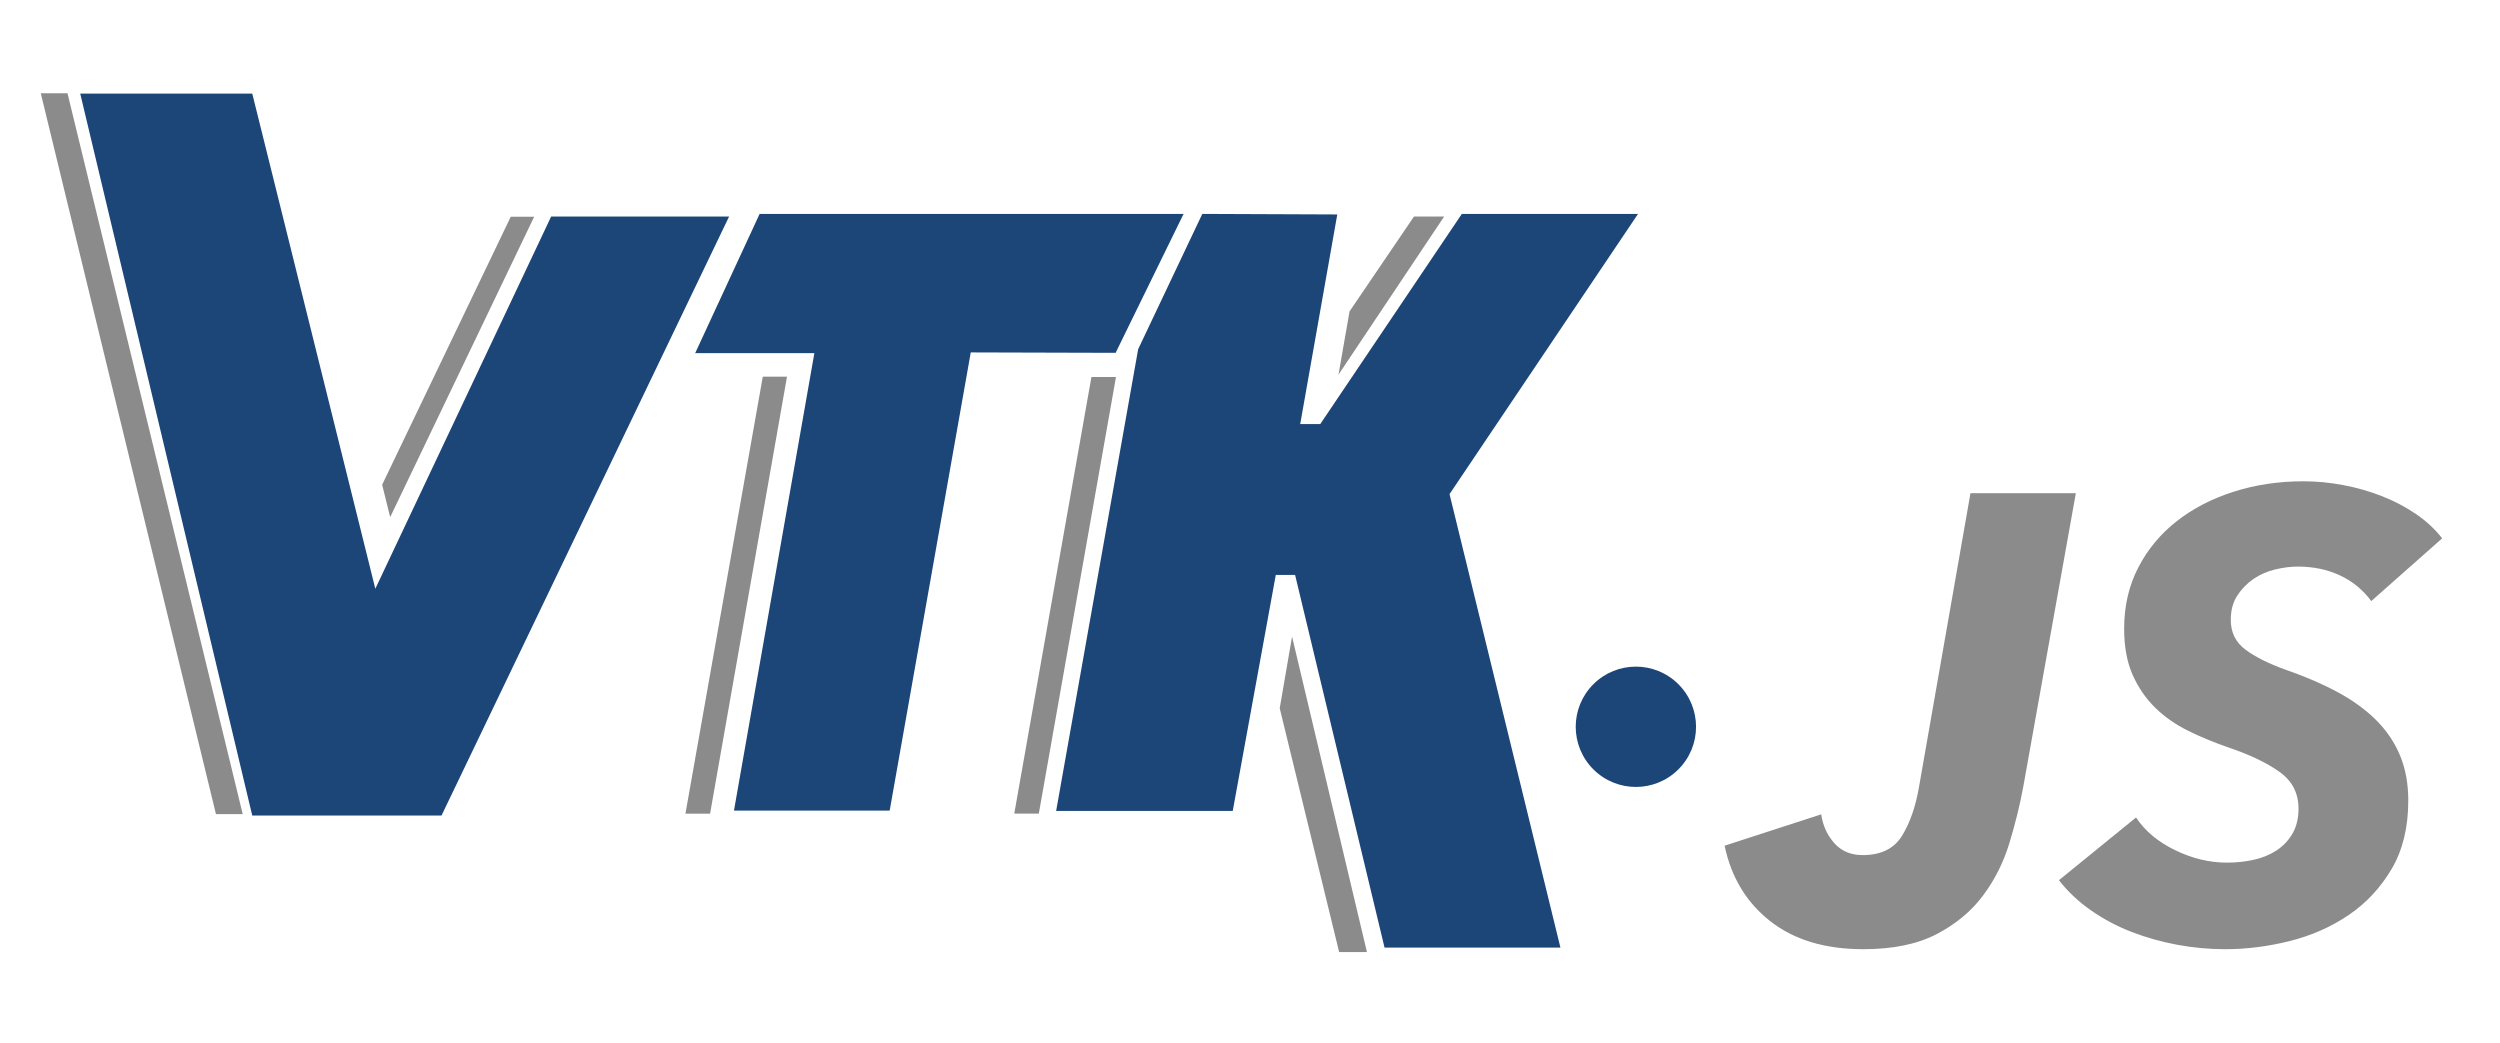
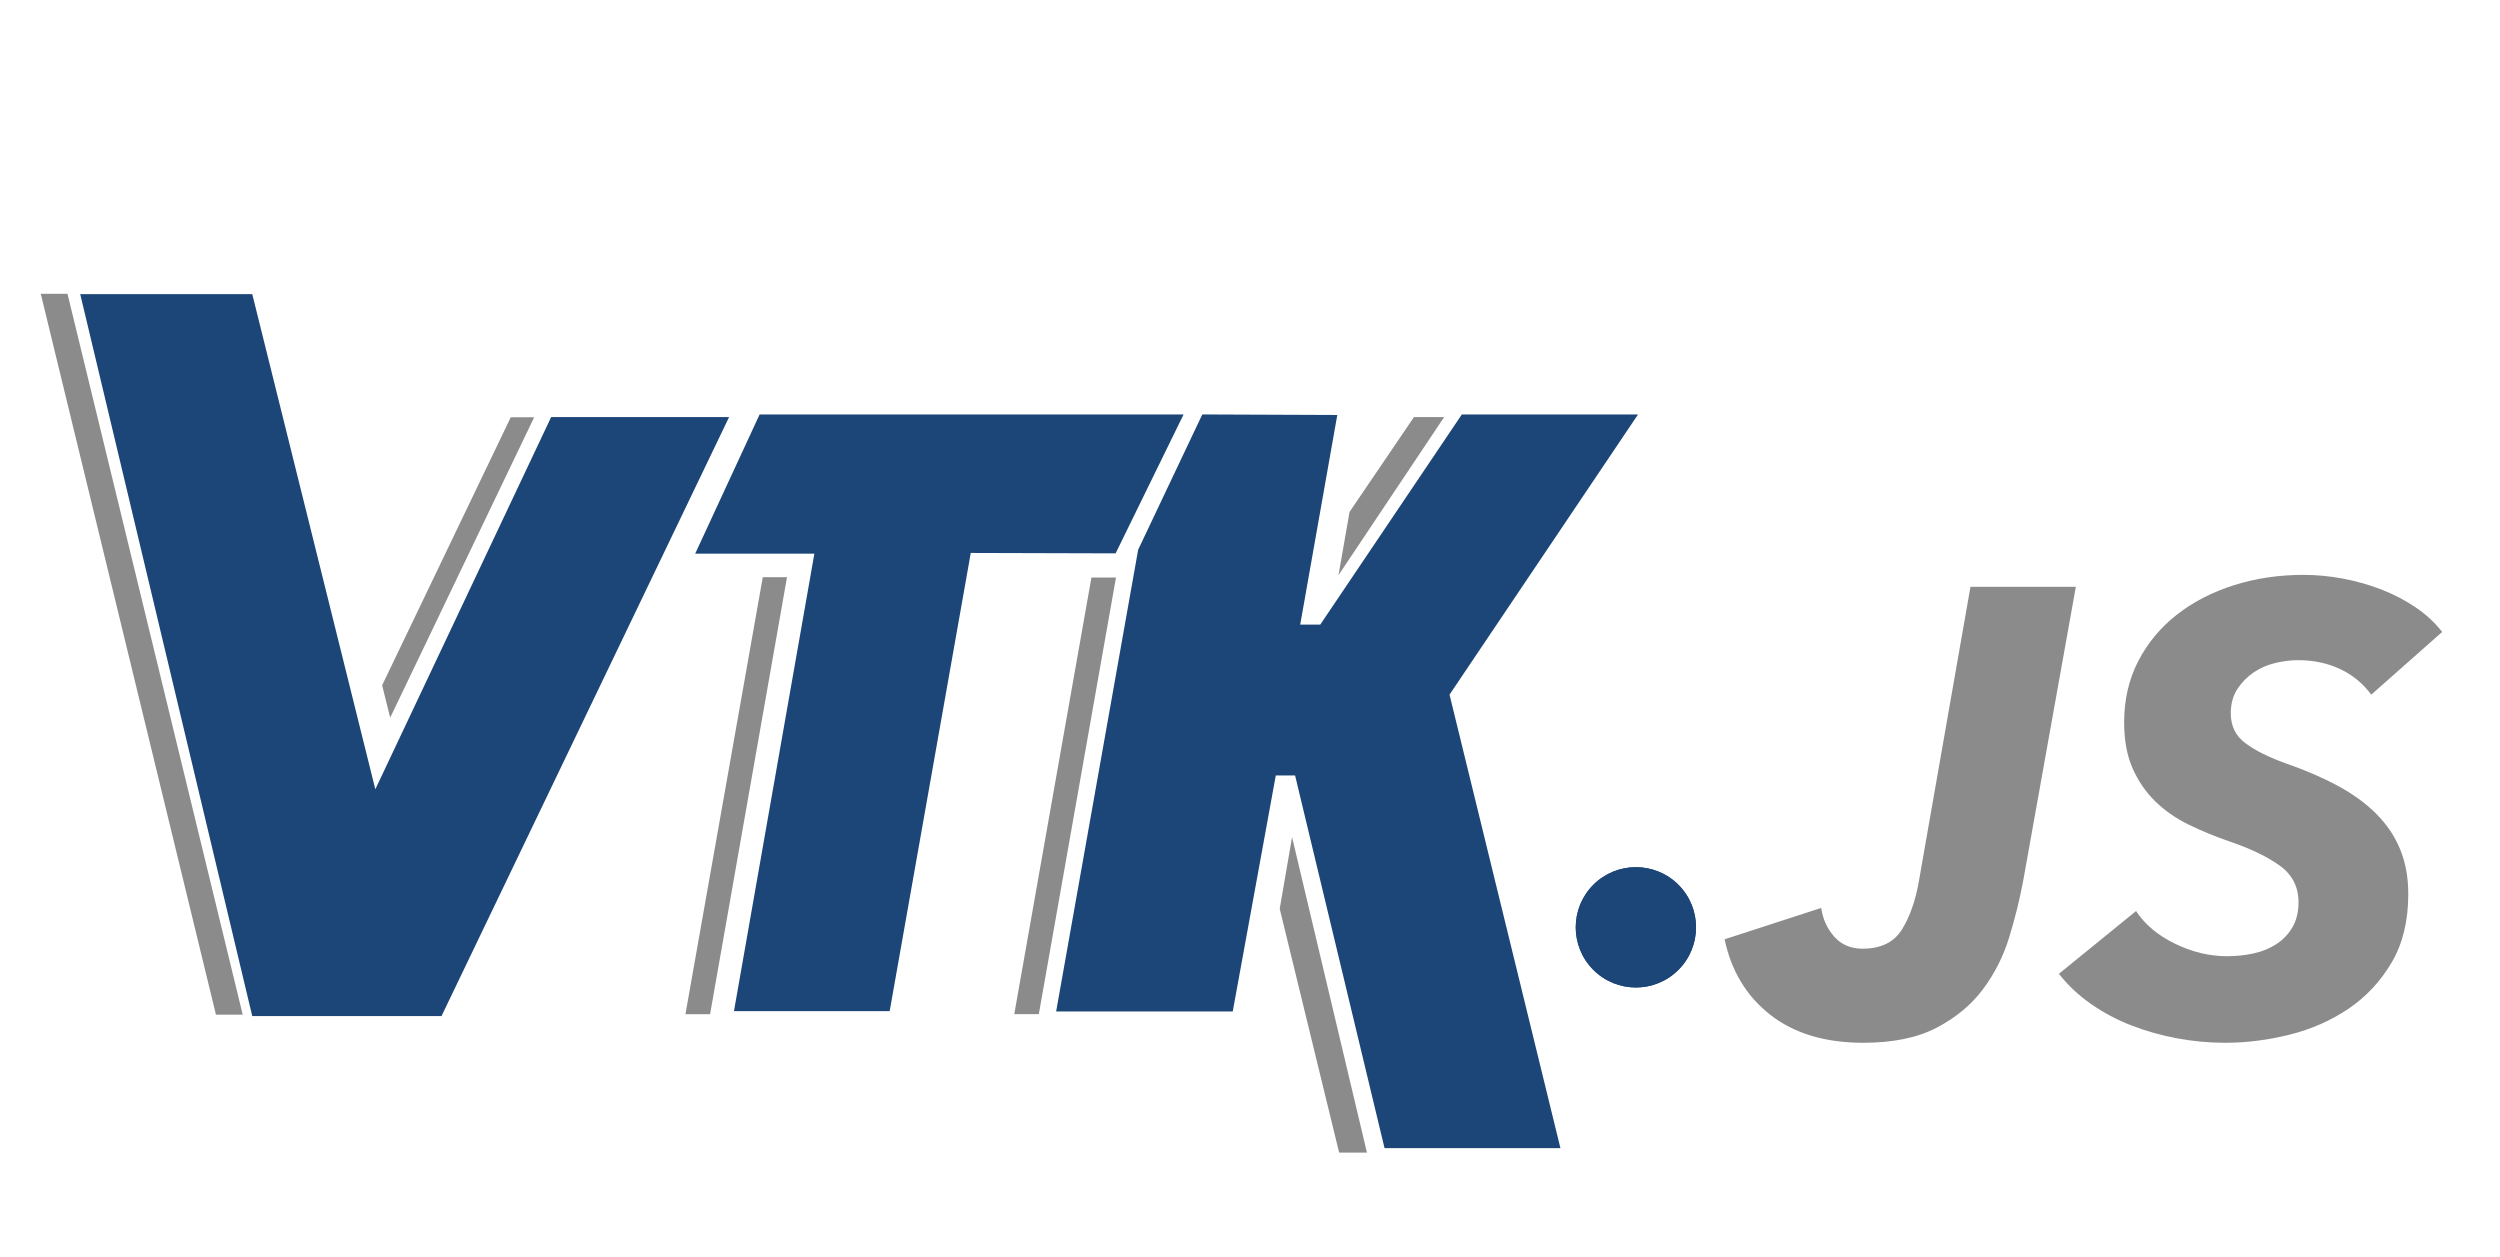
- <svg xmlns="http://www.w3.org/2000/svg" width="187px" height="78px" viewBox="0 0 187 78" version="1.1">
+ <svg xmlns="http://www.w3.org/2000/svg" width="187px" height="94px" viewBox="0 0 187 94" version="1.1">
  <defs />
  <g id="Page-1" stroke="none" stroke-width="1" fill="none" fill-rule="evenodd">
-     <g id="VTK-JS">
-       <polygon id="Path-94" fill="#1C4678" points="6 7 18.869 61.004 33.024 61.004 54.535 16.199 41.226 16.199 28.074 44.038 18.869 7" />
-       <polygon id="Path-95" fill="#1C4678" points="56.82 16 88.532 16 83.448 26.392 72.613 26.361 66.548 60.632 54.901 60.632 60.915 26.414 52 26.414" />
-       <polygon id="Path-96" fill="#1C4678" points="89.932 16 100.029 16.041 97.256 31.72 98.756 31.72 109.346 16 122.525 16 108.425 36.959 116.72 70.881 103.564 70.881 96.872 43.003 95.429 43.003 92.209 60.657 79 60.657 85.134 26.12" />
-       <path d="M151.332,58.895 C151.082,60.24 150.738,61.632 150.3,63.071 C149.862,64.51 149.206,65.816 148.33,66.989 C147.454,68.162 146.297,69.123 144.858,69.874 C143.419,70.625 141.589,71 139.369,71 C136.522,71 134.208,70.304 132.425,68.912 C130.642,67.52 129.5,65.636 129,63.259 L136.225,60.913 C136.35,61.757 136.679,62.477 137.21,63.071 C137.742,63.665 138.446,63.962 139.322,63.962 C140.698,63.962 141.683,63.478 142.277,62.508 C142.872,61.538 143.294,60.319 143.544,58.849 L147.391,36.891 L155.273,36.891 L151.332,58.895 Z M177.371,44.961 C176.746,44.117 175.964,43.475 175.025,43.038 C174.087,42.6 173.039,42.381 171.882,42.381 C171.35,42.381 170.787,42.451 170.193,42.592 C169.599,42.733 169.059,42.967 168.574,43.296 C168.09,43.624 167.683,44.038 167.355,44.539 C167.026,45.039 166.862,45.649 166.862,46.369 C166.862,47.307 167.229,48.05 167.964,48.597 C168.7,49.145 169.724,49.653 171.038,50.122 C172.476,50.622 173.759,51.178 174.885,51.788 C176.011,52.397 176.965,53.093 177.747,53.875 C178.529,54.657 179.123,55.541 179.529,56.526 C179.936,57.511 180.139,58.63 180.139,59.881 C180.139,61.882 179.725,63.587 178.896,64.995 C178.067,66.402 176.996,67.552 175.682,68.443 C174.369,69.334 172.899,69.983 171.272,70.39 C169.646,70.797 168.035,71 166.44,71 C165.251,71 164.063,70.891 162.874,70.672 C161.685,70.453 160.544,70.132 159.449,69.71 C158.354,69.288 157.338,68.748 156.399,68.091 C155.461,67.434 154.664,66.684 154.007,65.839 L159.777,61.147 C160.434,62.148 161.404,62.962 162.686,63.587 C163.969,64.213 165.267,64.525 166.58,64.525 C167.269,64.525 167.933,64.455 168.574,64.314 C169.216,64.174 169.786,63.939 170.287,63.611 C170.787,63.282 171.186,62.86 171.483,62.344 C171.78,61.828 171.929,61.21 171.929,60.491 C171.929,59.333 171.46,58.418 170.521,57.746 C169.583,57.073 168.332,56.471 166.768,55.94 C165.673,55.564 164.649,55.142 163.695,54.673 C162.741,54.204 161.912,53.625 161.208,52.937 C160.505,52.249 159.942,51.428 159.519,50.474 C159.097,49.52 158.886,48.37 158.886,47.025 C158.886,45.336 159.238,43.812 159.942,42.451 C160.645,41.09 161.607,39.933 162.827,38.979 C164.047,38.025 165.47,37.29 167.097,36.774 C168.723,36.258 170.459,36 172.304,36 C173.274,36 174.259,36.094 175.26,36.282 C176.261,36.469 177.223,36.743 178.145,37.103 C179.068,37.462 179.92,37.908 180.702,38.44 C181.484,38.971 182.141,39.581 182.673,40.269 L177.371,44.961 Z" id="JS" fill="#8A8B8A" />
-       <rect id="Rectangle-134" fill="#1C4678" transform="translate(122.364, 54.36396) rotate(-315) translate(-122.364, -54.36396) " x="117.864" y="49.864" width="9" height="9" rx="86" />
-       <polygon id="Path-99" fill="#8A8B8A" points="3.049 6.974 5.048 6.974 18.156 60.899 16.154 60.899" />
-       <polygon id="Path-100" fill="#8A8B8A" points="38.204 16.213 39.956 16.213 29.185 38.683 28.585 36.257" />
-       <polygon id="Path-101" fill="#8A8B8A" points="57.056 28.175 58.868 28.175 53.114 60.863 51.271 60.863" />
-       <polygon id="Path-102" fill="#8A8B8A" points="81.639 28.198 83.476 28.198 77.704 60.855 75.868 60.855" />
-       <polygon id="Path-103" fill="#8A8B8A" points="105.766 16.195 108.024 16.195 100.119 28.025 100.946 23.291" />
-       <polygon id="Path-104" fill="#8A8B8A" points="96.646 47.617 102.248 71.217 100.168 71.217 95.723 52.976" />
+     <g id="vtkjs">
+       <polygon id="Path-94" fill="#1C4678" points="6 22 18.869 76.004 33.024 76.004 54.535 31.199 41.226 31.199 28.074 59.038 18.869 22" />
+       <polygon id="Path-95" fill="#1C4678" points="56.82 31 88.532 31 83.448 41.392 72.613 41.361 66.548 75.632 54.901 75.632 60.915 41.414 52 41.414" />
+       <polygon id="Path-96" fill="#1C4678" points="89.932 31 100.029 31.041 97.256 46.72 98.756 46.72 109.346 31 122.525 31 108.425 51.959 116.72 85.881 103.564 85.881 96.872 58.003 95.429 58.003 92.209 75.657 79 75.657 85.134 41.12" />
+       <path d="M151.332,65.895 C151.082,67.24 150.738,68.632 150.3,70.071 C149.862,71.51 149.206,72.816 148.33,73.989 C147.454,75.162 146.297,76.123 144.858,76.874 C143.419,77.625 141.589,78 139.369,78 C136.522,78 134.208,77.304 132.425,75.912 C130.642,74.52 129.5,72.636 129,70.259 L136.225,67.913 C136.35,68.757 136.679,69.477 137.21,70.071 C137.742,70.665 138.446,70.962 139.322,70.962 C140.698,70.962 141.683,70.478 142.277,69.508 C142.872,68.538 143.294,67.319 143.544,65.849 L147.391,43.891 L155.273,43.891 L151.332,65.895 Z M177.371,51.961 C176.746,51.117 175.964,50.475 175.025,50.038 C174.087,49.6 173.039,49.381 171.882,49.381 C171.35,49.381 170.787,49.451 170.193,49.592 C169.599,49.733 169.059,49.967 168.574,50.296 C168.09,50.624 167.683,51.038 167.355,51.539 C167.026,52.039 166.862,52.649 166.862,53.369 C166.862,54.307 167.229,55.05 167.964,55.597 C168.7,56.145 169.724,56.653 171.038,57.122 C172.476,57.622 173.759,58.178 174.885,58.788 C176.011,59.397 176.965,60.093 177.747,60.875 C178.529,61.657 179.123,62.541 179.529,63.526 C179.936,64.511 180.139,65.63 180.139,66.881 C180.139,68.882 179.725,70.587 178.896,71.995 C178.067,73.402 176.996,74.552 175.682,75.443 C174.369,76.334 172.899,76.983 171.272,77.39 C169.646,77.797 168.035,78 166.44,78 C165.251,78 164.063,77.891 162.874,77.672 C161.685,77.453 160.544,77.132 159.449,76.71 C158.354,76.288 157.338,75.748 156.399,75.091 C155.461,74.434 154.664,73.684 154.007,72.839 L159.777,68.147 C160.434,69.148 161.404,69.962 162.686,70.587 C163.969,71.213 165.267,71.525 166.58,71.525 C167.269,71.525 167.933,71.455 168.574,71.314 C169.216,71.174 169.786,70.939 170.287,70.611 C170.787,70.282 171.186,69.86 171.483,69.344 C171.78,68.828 171.929,68.21 171.929,67.491 C171.929,66.333 171.46,65.418 170.521,64.746 C169.583,64.073 168.332,63.471 166.768,62.94 C165.673,62.564 164.649,62.142 163.695,61.673 C162.741,61.204 161.912,60.625 161.208,59.937 C160.505,59.249 159.942,58.428 159.519,57.474 C159.097,56.52 158.886,55.37 158.886,54.025 C158.886,52.336 159.238,50.812 159.942,49.451 C160.645,48.09 161.607,46.933 162.827,45.979 C164.047,45.025 165.47,44.29 167.097,43.774 C168.723,43.258 170.459,43 172.304,43 C173.274,43 174.259,43.094 175.26,43.282 C176.261,43.469 177.223,43.743 178.145,44.103 C179.068,44.462 179.92,44.908 180.702,45.44 C181.484,45.971 182.141,46.581 182.673,47.269 L177.371,51.961 Z" id="JS" fill="#8A8B8A" />
+       <rect id="Rectangle-134" fill="#1C4678" transform="translate(122.364, 69.36396) rotate(-315) translate(-122.364, -69.36396) " x="117.864" y="64.864" width="9" height="9" rx="4.5" />
+       <polygon id="Path-99" fill="#8A8B8A" points="3.049 21.974 5.048 21.974 18.156 75.899 16.154 75.899" />
+       <polygon id="Path-100" fill="#8A8B8A" points="38.204 31.213 39.956 31.213 29.185 53.683 28.585 51.257" />
+       <polygon id="Path-101" fill="#8A8B8A" points="57.056 43.175 58.868 43.175 53.114 75.863 51.271 75.863" />
+       <polygon id="Path-102" fill="#8A8B8A" points="81.639 43.198 83.476 43.198 77.704 75.855 75.868 75.855" />
+       <polygon id="Path-103" fill="#8A8B8A" points="105.766 31.195 108.024 31.195 100.119 43.025 100.946 38.291" />
+       <polygon id="Path-104" fill="#8A8B8A" points="96.646 62.617 102.248 86.217 100.168 86.217 95.723 67.976" />
+       <rect id="Rectangle-134" fill="#1C4678" transform="translate(122.364, 69.36396) rotate(-315) translate(-122.364, -69.36396) " x="117.864" y="64.864" width="9" height="9" rx="4.5" />
    </g>
  </g>
</svg>
